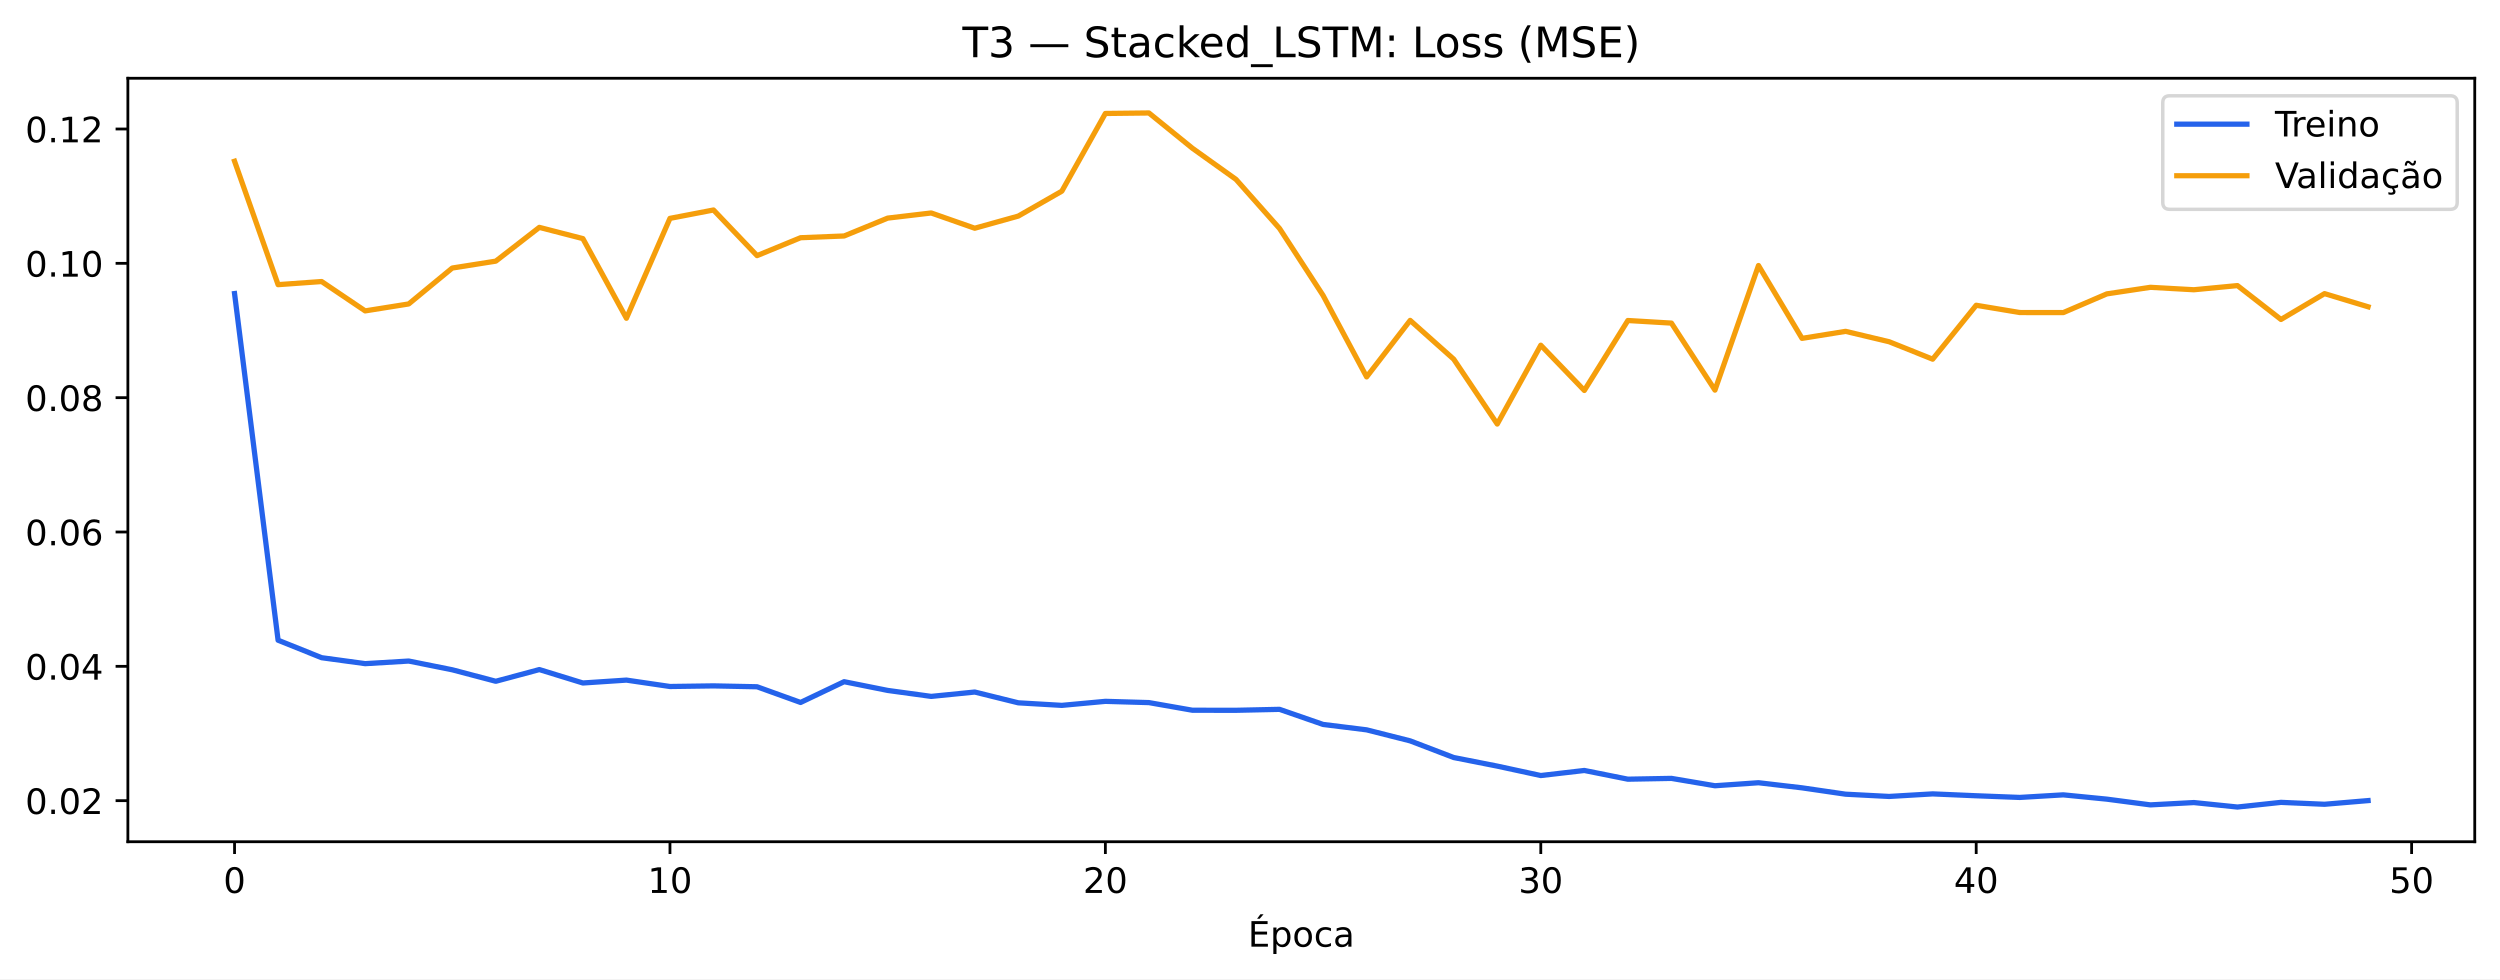
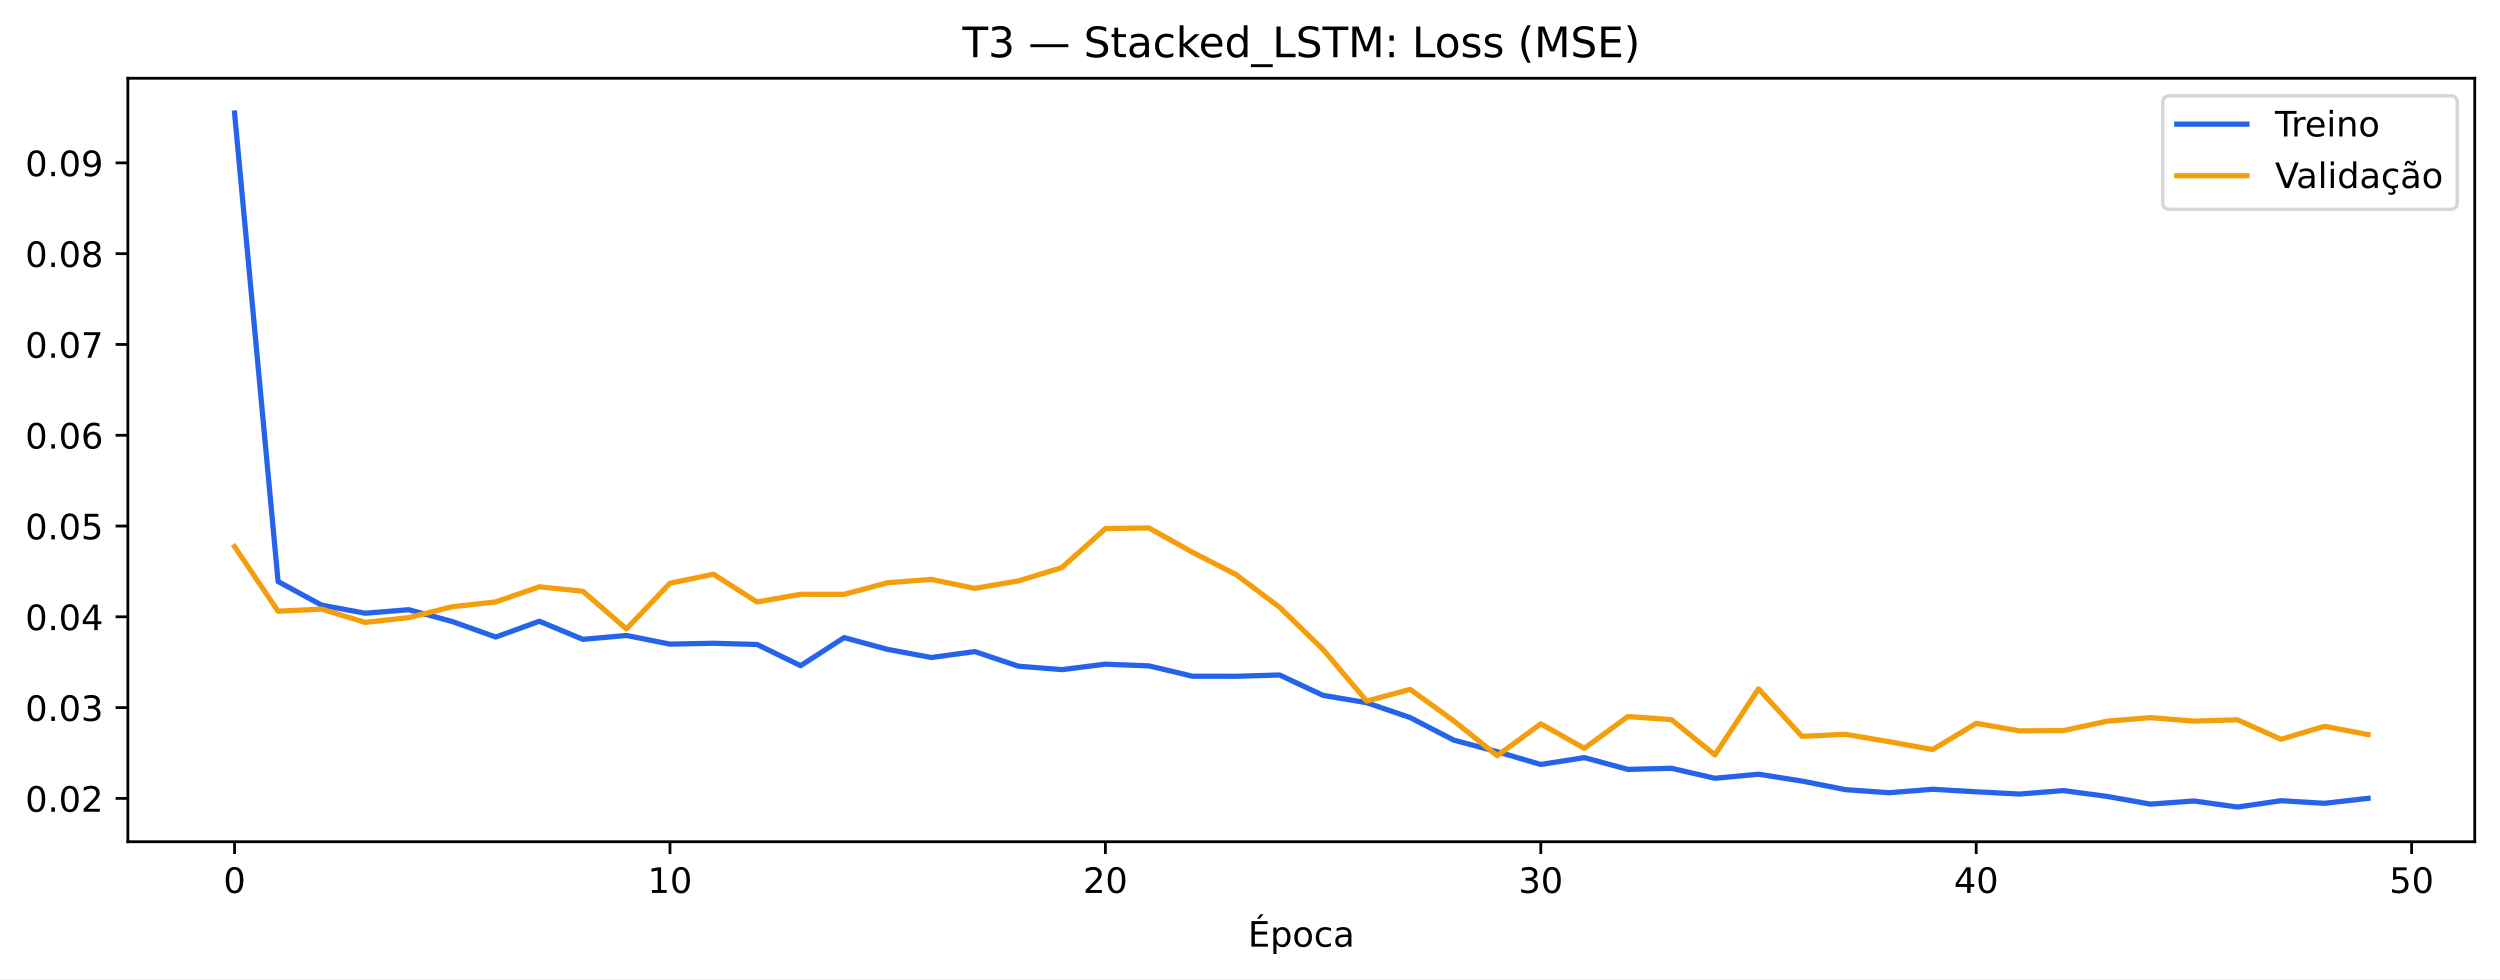
<svg xmlns="http://www.w3.org/2000/svg" xmlns:xlink="http://www.w3.org/1999/xlink" width="712.926pt" height="279.248pt" viewBox="0 0 712.926 279.248" version="1.1">
  <defs>
    <style type="text/css">*{stroke-linejoin: round; stroke-linecap: butt}</style>
  </defs>
  <g id="figure_1">
    <g id="patch_1">
      <path d="M 0 279.248  L 712.926 279.248  L 712.926 0  L 0 0  z " style="fill: #ffffff" />
    </g>
    <g id="axes_1">
      <g id="patch_2">
        <path d="M 36.466 240.038  L 705.726 240.038  L 705.726 22.318  L 36.466 22.318  z " style="fill: #ffffff" />
      </g>
      <g id="matplotlib.axis_1">
        <g id="xtick_1">
          <g id="line2d_1">
            <defs>
-               <path id="m95cf6e86fd" d="M 0 0  L 0 3.5  " style="stroke: #000000; stroke-width: 0.8" />
-             </defs>
-             <g>
-               <use xlink:href="#m95cf6e86fd" x="66.887" y="240.038" style="stroke: #000000; stroke-width: 0.8" />
+               <path id="mee6f573940" d="M 0 0  L 0 3.5  " style="stroke: #000000; stroke-width: 0.8" />
+             </defs>
+             <g>
+               <use xlink:href="#mee6f573940" x="66.887" y="240.038" style="stroke: #000000; stroke-width: 0.8" />
            </g>
          </g>
          <g id="text_1">
            <g transform="translate(63.70528 254.6366) scale(0.1 -0.1)">
              <defs>
                <path id="DejaVuSans-30" d="M 2034 4250  Q 1547 4250 1301 3770  Q 1056 3291 1056 2328  Q 1056 1369 1301 889  Q 1547 409 2034 409  Q 2525 409 2770 889  Q 3016 1369 3016 2328  Q 3016 3291 2770 3770  Q 2525 4250 2034 4250  z M 2034 4750  Q 2819 4750 3233 4129  Q 3647 3509 3647 2328  Q 3647 1150 3233 529  Q 2819 -91 2034 -91  Q 1250 -91 836 529  Q 422 1150 422 2328  Q 422 3509 836 4129  Q 1250 4750 2034 4750  z " transform="scale(0.015625)" />
              </defs>
              <use xlink:href="#DejaVuSans-30" />
            </g>
          </g>
        </g>
        <g id="xtick_2">
          <g id="line2d_2">
            <g>
-               <use xlink:href="#m95cf6e86fd" x="191.054" y="240.038" style="stroke: #000000; stroke-width: 0.8" />
+               <use xlink:href="#mee6f573940" x="191.054" y="240.038" style="stroke: #000000; stroke-width: 0.8" />
            </g>
          </g>
          <g id="text_2">
            <g transform="translate(184.691 254.6366) scale(0.1 -0.1)">
              <defs>
                <path id="DejaVuSans-31" d="M 794 531  L 1825 531  L 1825 4091  L 703 3866  L 703 4441  L 1819 4666  L 2450 4666  L 2450 531  L 3481 531  L 3481 0  L 794 0  L 794 531  z " transform="scale(0.015625)" />
              </defs>
              <use xlink:href="#DejaVuSans-31" />
              <use xlink:href="#DejaVuSans-30" transform="translate(63.62305 0)" />
            </g>
          </g>
        </g>
        <g id="xtick_3">
          <g id="line2d_3">
            <g>
-               <use xlink:href="#m95cf6e86fd" x="315.22" y="240.038" style="stroke: #000000; stroke-width: 0.8" />
+               <use xlink:href="#mee6f573940" x="315.22" y="240.038" style="stroke: #000000; stroke-width: 0.8" />
            </g>
          </g>
          <g id="text_3">
            <g transform="translate(308.858 254.6366) scale(0.1 -0.1)">
              <defs>
                <path id="DejaVuSans-32" d="M 1228 531  L 3431 531  L 3431 0  L 469 0  L 469 531  Q 828 903 1448 1529  Q 2069 2156 2228 2338  Q 2531 2678 2651 2914  Q 2772 3150 2772 3378  Q 2772 3750 2511 3984  Q 2250 4219 1831 4219  Q 1534 4219 1204 4116  Q 875 4013 500 3803  L 500 4441  Q 881 4594 1212 4672  Q 1544 4750 1819 4750  Q 2544 4750 2975 4387  Q 3406 4025 3406 3419  Q 3406 3131 3298 2873  Q 3191 2616 2906 2266  Q 2828 2175 2409 1742  Q 1991 1309 1228 531  z " transform="scale(0.015625)" />
              </defs>
              <use xlink:href="#DejaVuSans-32" />
              <use xlink:href="#DejaVuSans-30" transform="translate(63.62305 0)" />
            </g>
          </g>
        </g>
        <g id="xtick_4">
          <g id="line2d_4">
            <g>
-               <use xlink:href="#m95cf6e86fd" x="439.387" y="240.038" style="stroke: #000000; stroke-width: 0.8" />
+               <use xlink:href="#mee6f573940" x="439.387" y="240.038" style="stroke: #000000; stroke-width: 0.8" />
            </g>
          </g>
          <g id="text_4">
            <g transform="translate(433.025 254.6366) scale(0.1 -0.1)">
              <defs>
                <path id="DejaVuSans-33" d="M 2597 2516  Q 3050 2419 3304 2112  Q 3559 1806 3559 1356  Q 3559 666 3084 287  Q 2609 -91 1734 -91  Q 1441 -91 1130 -33  Q 819 25 488 141  L 488 750  Q 750 597 1062 519  Q 1375 441 1716 441  Q 2309 441 2620 675  Q 2931 909 2931 1356  Q 2931 1769 2642 2001  Q 2353 2234 1838 2234  L 1294 2234  L 1294 2753  L 1863 2753  Q 2328 2753 2575 2939  Q 2822 3125 2822 3475  Q 2822 3834 2567 4026  Q 2313 4219 1838 4219  Q 1578 4219 1281 4162  Q 984 4106 628 3988  L 628 4550  Q 988 4650 1302 4700  Q 1616 4750 1894 4750  Q 2613 4750 3031 4423  Q 3450 4097 3450 3541  Q 3450 3153 3228 2886  Q 3006 2619 2597 2516  z " transform="scale(0.015625)" />
              </defs>
              <use xlink:href="#DejaVuSans-33" />
              <use xlink:href="#DejaVuSans-30" transform="translate(63.62305 0)" />
            </g>
          </g>
        </g>
        <g id="xtick_5">
          <g id="line2d_5">
            <g>
-               <use xlink:href="#m95cf6e86fd" x="563.554" y="240.038" style="stroke: #000000; stroke-width: 0.8" />
+               <use xlink:href="#mee6f573940" x="563.554" y="240.038" style="stroke: #000000; stroke-width: 0.8" />
            </g>
          </g>
          <g id="text_5">
            <g transform="translate(557.1919 254.6366) scale(0.1 -0.1)">
              <defs>
                <path id="DejaVuSans-34" d="M 2419 4116  L 825 1625  L 2419 1625  L 2419 4116  z M 2253 4666  L 3047 4666  L 3047 1625  L 3713 1625  L 3713 1100  L 3047 1100  L 3047 0  L 2419 0  L 2419 1100  L 313 1100  L 313 1709  L 2253 4666  z " transform="scale(0.015625)" />
              </defs>
              <use xlink:href="#DejaVuSans-34" />
              <use xlink:href="#DejaVuSans-30" transform="translate(63.62305 0)" />
            </g>
          </g>
        </g>
        <g id="xtick_6">
          <g id="line2d_6">
            <g>
-               <use xlink:href="#m95cf6e86fd" x="687.721" y="240.038" style="stroke: #000000; stroke-width: 0.8" />
+               <use xlink:href="#mee6f573940" x="687.721" y="240.038" style="stroke: #000000; stroke-width: 0.8" />
            </g>
          </g>
          <g id="text_6">
            <g transform="translate(681.3589 254.6366) scale(0.1 -0.1)">
              <defs>
                <path id="DejaVuSans-35" d="M 691 4666  L 3169 4666  L 3169 4134  L 1269 4134  L 1269 2991  Q 1406 3038 1543 3061  Q 1681 3084 1819 3084  Q 2600 3084 3056 2656  Q 3513 2228 3513 1497  Q 3513 744 3044 326  Q 2575 -91 1722 -91  Q 1428 -91 1123 -41  Q 819 9 494 109  L 494 744  Q 775 591 1075 516  Q 1375 441 1709 441  Q 2250 441 2565 725  Q 2881 1009 2881 1497  Q 2881 1984 2565 2268  Q 2250 2553 1709 2553  Q 1456 2553 1204 2497  Q 953 2441 691 2322  L 691 4666  z " transform="scale(0.015625)" />
              </defs>
              <use xlink:href="#DejaVuSans-35" />
              <use xlink:href="#DejaVuSans-30" transform="translate(63.62305 0)" />
            </g>
          </g>
        </g>
        <g id="text_7">
          <g transform="translate(355.8894 269.9678) scale(0.1 -0.1)">
            <defs>
              <path id="DejaVuSans-c9" d="M 628 4666  L 3578 4666  L 3578 4134  L 1259 4134  L 1259 2753  L 3481 2753  L 3481 2222  L 1259 2222  L 1259 531  L 3634 531  L 3634 0  L 628 0  L 628 4666  z M 2268 5921  L 2846 5921  L 2134 5096  L 1655 5096  L 2268 5921  z " transform="scale(0.015625)" />
              <path id="DejaVuSans-70" d="M 1159 525  L 1159 -1331  L 581 -1331  L 581 3500  L 1159 3500  L 1159 2969  Q 1341 3281 1617 3432  Q 1894 3584 2278 3584  Q 2916 3584 3314 3078  Q 3713 2572 3713 1747  Q 3713 922 3314 415  Q 2916 -91 2278 -91  Q 1894 -91 1617 61  Q 1341 213 1159 525  z M 3116 1747  Q 3116 2381 2855 2742  Q 2594 3103 2138 3103  Q 1681 3103 1420 2742  Q 1159 2381 1159 1747  Q 1159 1113 1420 752  Q 1681 391 2138 391  Q 2594 391 2855 752  Q 3116 1113 3116 1747  z " transform="scale(0.015625)" />
              <path id="DejaVuSans-6f" d="M 1959 3097  Q 1497 3097 1228 2736  Q 959 2375 959 1747  Q 959 1119 1226 758  Q 1494 397 1959 397  Q 2419 397 2687 759  Q 2956 1122 2956 1747  Q 2956 2369 2687 2733  Q 2419 3097 1959 3097  z M 1959 3584  Q 2709 3584 3137 3096  Q 3566 2609 3566 1747  Q 3566 888 3137 398  Q 2709 -91 1959 -91  Q 1206 -91 779 398  Q 353 888 353 1747  Q 353 2609 779 3096  Q 1206 3584 1959 3584  z " transform="scale(0.015625)" />
              <path id="DejaVuSans-63" d="M 3122 3366  L 3122 2828  Q 2878 2963 2633 3030  Q 2388 3097 2138 3097  Q 1578 3097 1268 2742  Q 959 2388 959 1747  Q 959 1106 1268 751  Q 1578 397 2138 397  Q 2388 397 2633 464  Q 2878 531 3122 666  L 3122 134  Q 2881 22 2623 -34  Q 2366 -91 2075 -91  Q 1284 -91 818 406  Q 353 903 353 1747  Q 353 2603 823 3093  Q 1294 3584 2113 3584  Q 2378 3584 2631 3529  Q 2884 3475 3122 3366  z " transform="scale(0.015625)" />
              <path id="DejaVuSans-61" d="M 2194 1759  Q 1497 1759 1228 1600  Q 959 1441 959 1056  Q 959 750 1161 570  Q 1363 391 1709 391  Q 2188 391 2477 730  Q 2766 1069 2766 1631  L 2766 1759  L 2194 1759  z M 3341 1997  L 3341 0  L 2766 0  L 2766 531  Q 2569 213 2275 61  Q 1981 -91 1556 -91  Q 1019 -91 701 211  Q 384 513 384 1019  Q 384 1609 779 1909  Q 1175 2209 1959 2209  L 2766 2209  L 2766 2266  Q 2766 2663 2505 2880  Q 2244 3097 1772 3097  Q 1472 3097 1187 3025  Q 903 2953 641 2809  L 641 3341  Q 956 3463 1253 3523  Q 1550 3584 1831 3584  Q 2591 3584 2966 3190  Q 3341 2797 3341 1997  z " transform="scale(0.015625)" />
            </defs>
            <use xlink:href="#DejaVuSans-c9" />
            <use xlink:href="#DejaVuSans-70" transform="translate(63.18359 0)" />
            <use xlink:href="#DejaVuSans-6f" transform="translate(126.6602 0)" />
            <use xlink:href="#DejaVuSans-63" transform="translate(187.8418 0)" />
            <use xlink:href="#DejaVuSans-61" transform="translate(242.8223 0)" />
          </g>
        </g>
      </g>
      <g id="matplotlib.axis_2">
        <g id="ytick_1">
          <g id="line2d_7">
            <defs>
-               <path id="mc46f5d2361" d="M 0 0  L -3.5 0  " style="stroke: #000000; stroke-width: 0.8" />
-             </defs>
-             <g>
-               <use xlink:href="#mc46f5d2361" x="36.466" y="228.324" style="stroke: #000000; stroke-width: 0.8" />
+               <path id="m4eec531bca" d="M 0 0  L -3.5 0  " style="stroke: #000000; stroke-width: 0.8" />
+             </defs>
+             <g>
+               <use xlink:href="#m4eec531bca" x="36.466" y="227.684" style="stroke: #000000; stroke-width: 0.8" />
            </g>
          </g>
          <g id="text_8">
-             <g transform="translate(7.2 232.1228) scale(0.1 -0.1)">
+             <g transform="translate(7.2 231.4833) scale(0.1 -0.1)">
              <defs>
                <path id="DejaVuSans-2e" d="M 684 794  L 1344 794  L 1344 0  L 684 0  L 684 794  z " transform="scale(0.015625)" />
              </defs>
              <use xlink:href="#DejaVuSans-30" />
              <use xlink:href="#DejaVuSans-2e" transform="translate(63.62305 0)" />
              <use xlink:href="#DejaVuSans-30" transform="translate(95.41016 0)" />
              <use xlink:href="#DejaVuSans-32" transform="translate(159.0332 0)" />
            </g>
          </g>
        </g>
        <g id="ytick_2">
          <g id="line2d_8">
            <g>
-               <use xlink:href="#mc46f5d2361" x="36.466" y="190.015" style="stroke: #000000; stroke-width: 0.8" />
+               <use xlink:href="#m4eec531bca" x="36.466" y="201.793" style="stroke: #000000; stroke-width: 0.8" />
            </g>
          </g>
          <g id="text_9">
-             <g transform="translate(7.2 193.8144) scale(0.1 -0.1)">
-               <use xlink:href="#DejaVuSans-30" />
-               <use xlink:href="#DejaVuSans-2e" transform="translate(63.62305 0)" />
-               <use xlink:href="#DejaVuSans-30" transform="translate(95.41016 0)" />
-               <use xlink:href="#DejaVuSans-34" transform="translate(159.0332 0)" />
+             <g transform="translate(7.2 205.5919) scale(0.1 -0.1)">
+               <use xlink:href="#DejaVuSans-30" />
+               <use xlink:href="#DejaVuSans-2e" transform="translate(63.62305 0)" />
+               <use xlink:href="#DejaVuSans-30" transform="translate(95.41016 0)" />
+               <use xlink:href="#DejaVuSans-33" transform="translate(159.0332 0)" />
            </g>
          </g>
        </g>
        <g id="ytick_3">
          <g id="line2d_9">
            <g>
-               <use xlink:href="#mc46f5d2361" x="36.466" y="151.707" style="stroke: #000000; stroke-width: 0.8" />
+               <use xlink:href="#m4eec531bca" x="36.466" y="175.901" style="stroke: #000000; stroke-width: 0.8" />
            </g>
          </g>
          <g id="text_10">
-             <g transform="translate(7.2 155.5059) scale(0.1 -0.1)">
-               <defs>
-                 <path id="DejaVuSans-36" d="M 2113 2584  Q 1688 2584 1439 2293  Q 1191 2003 1191 1497  Q 1191 994 1439 701  Q 1688 409 2113 409  Q 2538 409 2786 701  Q 3034 994 3034 1497  Q 3034 2003 2786 2293  Q 2538 2584 2113 2584  z M 3366 4563  L 3366 3988  Q 3128 4100 2886 4159  Q 2644 4219 2406 4219  Q 1781 4219 1451 3797  Q 1122 3375 1075 2522  Q 1259 2794 1537 2939  Q 1816 3084 2150 3084  Q 2853 3084 3261 2657  Q 3669 2231 3669 1497  Q 3669 778 3244 343  Q 2819 -91 2113 -91  Q 1303 -91 875 529  Q 447 1150 447 2328  Q 447 3434 972 4092  Q 1497 4750 2381 4750  Q 2619 4750 2861 4703  Q 3103 4656 3366 4563  z " transform="scale(0.015625)" />
-               </defs>
-               <use xlink:href="#DejaVuSans-30" />
-               <use xlink:href="#DejaVuSans-2e" transform="translate(63.62305 0)" />
-               <use xlink:href="#DejaVuSans-30" transform="translate(95.41016 0)" />
-               <use xlink:href="#DejaVuSans-36" transform="translate(159.0332 0)" />
+             <g transform="translate(7.2 179.7005) scale(0.1 -0.1)">
+               <use xlink:href="#DejaVuSans-30" />
+               <use xlink:href="#DejaVuSans-2e" transform="translate(63.62305 0)" />
+               <use xlink:href="#DejaVuSans-30" transform="translate(95.41016 0)" />
+               <use xlink:href="#DejaVuSans-34" transform="translate(159.0332 0)" />
            </g>
          </g>
        </g>
        <g id="ytick_4">
          <g id="line2d_10">
            <g>
-               <use xlink:href="#mc46f5d2361" x="36.466" y="113.398" style="stroke: #000000; stroke-width: 0.8" />
+               <use xlink:href="#m4eec531bca" x="36.466" y="150.01" style="stroke: #000000; stroke-width: 0.8" />
            </g>
          </g>
          <g id="text_11">
-             <g transform="translate(7.2 117.1975) scale(0.1 -0.1)">
-               <defs>
-                 <path id="DejaVuSans-38" d="M 2034 2216  Q 1584 2216 1326 1975  Q 1069 1734 1069 1313  Q 1069 891 1326 650  Q 1584 409 2034 409  Q 2484 409 2743 651  Q 3003 894 3003 1313  Q 3003 1734 2745 1975  Q 2488 2216 2034 2216  z M 1403 2484  Q 997 2584 770 2862  Q 544 3141 544 3541  Q 544 4100 942 4425  Q 1341 4750 2034 4750  Q 2731 4750 3128 4425  Q 3525 4100 3525 3541  Q 3525 3141 3298 2862  Q 3072 2584 2669 2484  Q 3125 2378 3379 2068  Q 3634 1759 3634 1313  Q 3634 634 3220 271  Q 2806 -91 2034 -91  Q 1263 -91 848 271  Q 434 634 434 1313  Q 434 1759 690 2068  Q 947 2378 1403 2484  z M 1172 3481  Q 1172 3119 1398 2916  Q 1625 2713 2034 2713  Q 2441 2713 2670 2916  Q 2900 3119 2900 3481  Q 2900 3844 2670 4047  Q 2441 4250 2034 4250  Q 1625 4250 1398 4047  Q 1172 3844 1172 3481  z " transform="scale(0.015625)" />
-               </defs>
-               <use xlink:href="#DejaVuSans-30" />
-               <use xlink:href="#DejaVuSans-2e" transform="translate(63.62305 0)" />
-               <use xlink:href="#DejaVuSans-30" transform="translate(95.41016 0)" />
-               <use xlink:href="#DejaVuSans-38" transform="translate(159.0332 0)" />
+             <g transform="translate(7.2 153.809) scale(0.1 -0.1)">
+               <use xlink:href="#DejaVuSans-30" />
+               <use xlink:href="#DejaVuSans-2e" transform="translate(63.62305 0)" />
+               <use xlink:href="#DejaVuSans-30" transform="translate(95.41016 0)" />
+               <use xlink:href="#DejaVuSans-35" transform="translate(159.0332 0)" />
            </g>
          </g>
        </g>
        <g id="ytick_5">
          <g id="line2d_11">
            <g>
-               <use xlink:href="#mc46f5d2361" x="36.466" y="75.09" style="stroke: #000000; stroke-width: 0.8" />
+               <use xlink:href="#m4eec531bca" x="36.466" y="124.118" style="stroke: #000000; stroke-width: 0.8" />
            </g>
          </g>
          <g id="text_12">
-             <g transform="translate(7.2 78.88903) scale(0.1 -0.1)">
-               <use xlink:href="#DejaVuSans-30" />
-               <use xlink:href="#DejaVuSans-2e" transform="translate(63.62305 0)" />
-               <use xlink:href="#DejaVuSans-31" transform="translate(95.41016 0)" />
-               <use xlink:href="#DejaVuSans-30" transform="translate(159.0332 0)" />
+             <g transform="translate(7.2 127.9176) scale(0.1 -0.1)">
+               <defs>
+                 <path id="DejaVuSans-36" d="M 2113 2584  Q 1688 2584 1439 2293  Q 1191 2003 1191 1497  Q 1191 994 1439 701  Q 1688 409 2113 409  Q 2538 409 2786 701  Q 3034 994 3034 1497  Q 3034 2003 2786 2293  Q 2538 2584 2113 2584  z M 3366 4563  L 3366 3988  Q 3128 4100 2886 4159  Q 2644 4219 2406 4219  Q 1781 4219 1451 3797  Q 1122 3375 1075 2522  Q 1259 2794 1537 2939  Q 1816 3084 2150 3084  Q 2853 3084 3261 2657  Q 3669 2231 3669 1497  Q 3669 778 3244 343  Q 2819 -91 2113 -91  Q 1303 -91 875 529  Q 447 1150 447 2328  Q 447 3434 972 4092  Q 1497 4750 2381 4750  Q 2619 4750 2861 4703  Q 3103 4656 3366 4563  z " transform="scale(0.015625)" />
+               </defs>
+               <use xlink:href="#DejaVuSans-30" />
+               <use xlink:href="#DejaVuSans-2e" transform="translate(63.62305 0)" />
+               <use xlink:href="#DejaVuSans-30" transform="translate(95.41016 0)" />
+               <use xlink:href="#DejaVuSans-36" transform="translate(159.0332 0)" />
            </g>
          </g>
        </g>
        <g id="ytick_6">
          <g id="line2d_12">
            <g>
-               <use xlink:href="#mc46f5d2361" x="36.466" y="36.781" style="stroke: #000000; stroke-width: 0.8" />
+               <use xlink:href="#m4eec531bca" x="36.466" y="98.227" style="stroke: #000000; stroke-width: 0.8" />
            </g>
          </g>
          <g id="text_13">
-             <g transform="translate(7.2 40.58058) scale(0.1 -0.1)">
-               <use xlink:href="#DejaVuSans-30" />
-               <use xlink:href="#DejaVuSans-2e" transform="translate(63.62305 0)" />
-               <use xlink:href="#DejaVuSans-31" transform="translate(95.41016 0)" />
-               <use xlink:href="#DejaVuSans-32" transform="translate(159.0332 0)" />
-             </g>
-           </g>
-         </g>
-       </g>
-       <g id="line2d_13">
-         <path d="M 66.887 83.717  L 79.303 182.572  L 91.72 187.558  L 104.137 189.253  L 116.553 188.511  L 128.97 191.005  L 141.387 194.28  L 153.803 190.943  L 166.22 194.768  L 178.637 193.946  L 191.054 195.77  L 203.47 195.593  L 215.887 195.845  L 228.304 200.32  L 240.72 194.4  L 253.137 196.888  L 265.554 198.593  L 277.97 197.348  L 290.387 200.424  L 302.804 201.152  L 315.22 200.003  L 327.637 200.361  L 340.054 202.541  L 352.471 202.556  L 364.887 202.284  L 377.304 206.59  L 389.721 208.131  L 402.137 211.274  L 414.554 216.025  L 426.971 218.474  L 439.387 221.161  L 451.804 219.716  L 464.221 222.202  L 476.638 221.973  L 489.054 224.073  L 501.471 223.213  L 513.888 224.668  L 526.304 226.479  L 538.721 227.125  L 551.138 226.393  L 563.554 226.928  L 575.971 227.405  L 588.388 226.669  L 600.805 227.893  L 613.221 229.528  L 625.638 228.866  L 638.055 230.142  L 650.471 228.81  L 662.888 229.356  L 675.305 228.306  " clip-path="url(#p8a1efe865e)" style="fill: none; stroke: #2563eb; stroke-width: 1.5; stroke-linecap: square" />
-       </g>
-       <g id="line2d_14">
-         <path d="M 66.887 45.974  L 79.303 81.177  L 91.72 80.284  L 104.137 88.657  L 116.553 86.674  L 128.97 76.434  L 141.387 74.47  L 153.803 64.841  L 166.22 68.044  L 178.637 90.756  L 191.054 62.273  L 203.47 59.884  L 215.887 72.896  L 228.304 67.792  L 240.72 67.293  L 253.137 62.199  L 265.554 60.733  L 277.97 65.085  L 290.387 61.619  L 302.804 54.514  L 315.22 32.359  L 327.637 32.214  L 340.054 42.286  L 352.471 51.159  L 364.887 65.154  L 377.304 84.254  L 389.721 107.478  L 402.137 91.366  L 414.554 102.424  L 426.971 120.921  L 439.387 98.448  L 451.804 111.343  L 464.221 91.399  L 476.638 92.139  L 489.054 111.247  L 501.471 75.724  L 513.888 96.492  L 526.304 94.491  L 538.721 97.45  L 551.138 102.426  L 563.554 87.054  L 575.971 89.123  L 588.388 89.144  L 600.805 83.807  L 613.221 81.934  L 625.638 82.628  L 638.055 81.442  L 650.471 91.1  L 662.888 83.734  L 675.305 87.483  " clip-path="url(#p8a1efe865e)" style="fill: none; stroke: #f59e0b; stroke-width: 1.5; stroke-linecap: square" />
+             <g transform="translate(7.2 102.0262) scale(0.1 -0.1)">
+               <defs>
+                 <path id="DejaVuSans-37" d="M 525 4666  L 3525 4666  L 3525 4397  L 1831 0  L 1172 0  L 2766 4134  L 525 4134  L 525 4666  z " transform="scale(0.015625)" />
+               </defs>
+               <use xlink:href="#DejaVuSans-30" />
+               <use xlink:href="#DejaVuSans-2e" transform="translate(63.62305 0)" />
+               <use xlink:href="#DejaVuSans-30" transform="translate(95.41016 0)" />
+               <use xlink:href="#DejaVuSans-37" transform="translate(159.0332 0)" />
+             </g>
+           </g>
+         </g>
+         <g id="ytick_7">
+           <g id="line2d_13">
+             <g>
+               <use xlink:href="#m4eec531bca" x="36.466" y="72.336" style="stroke: #000000; stroke-width: 0.8" />
+             </g>
+           </g>
+           <g id="text_14">
+             <g transform="translate(7.2 76.13475) scale(0.1 -0.1)">
+               <defs>
+                 <path id="DejaVuSans-38" d="M 2034 2216  Q 1584 2216 1326 1975  Q 1069 1734 1069 1313  Q 1069 891 1326 650  Q 1584 409 2034 409  Q 2484 409 2743 651  Q 3003 894 3003 1313  Q 3003 1734 2745 1975  Q 2488 2216 2034 2216  z M 1403 2484  Q 997 2584 770 2862  Q 544 3141 544 3541  Q 544 4100 942 4425  Q 1341 4750 2034 4750  Q 2731 4750 3128 4425  Q 3525 4100 3525 3541  Q 3525 3141 3298 2862  Q 3072 2584 2669 2484  Q 3125 2378 3379 2068  Q 3634 1759 3634 1313  Q 3634 634 3220 271  Q 2806 -91 2034 -91  Q 1263 -91 848 271  Q 434 634 434 1313  Q 434 1759 690 2068  Q 947 2378 1403 2484  z M 1172 3481  Q 1172 3119 1398 2916  Q 1625 2713 2034 2713  Q 2441 2713 2670 2916  Q 2900 3119 2900 3481  Q 2900 3844 2670 4047  Q 2441 4250 2034 4250  Q 1625 4250 1398 4047  Q 1172 3844 1172 3481  z " transform="scale(0.015625)" />
+               </defs>
+               <use xlink:href="#DejaVuSans-30" />
+               <use xlink:href="#DejaVuSans-2e" transform="translate(63.62305 0)" />
+               <use xlink:href="#DejaVuSans-30" transform="translate(95.41016 0)" />
+               <use xlink:href="#DejaVuSans-38" transform="translate(159.0332 0)" />
+             </g>
+           </g>
+         </g>
+         <g id="ytick_8">
+           <g id="line2d_14">
+             <g>
+               <use xlink:href="#m4eec531bca" x="36.466" y="46.444" style="stroke: #000000; stroke-width: 0.8" />
+             </g>
+           </g>
+           <g id="text_15">
+             <g transform="translate(7.2 50.24332) scale(0.1 -0.1)">
+               <defs>
+                 <path id="DejaVuSans-39" d="M 703 97  L 703 672  Q 941 559 1184 500  Q 1428 441 1663 441  Q 2288 441 2617 861  Q 2947 1281 2994 2138  Q 2813 1869 2534 1725  Q 2256 1581 1919 1581  Q 1219 1581 811 2004  Q 403 2428 403 3163  Q 403 3881 828 4315  Q 1253 4750 1959 4750  Q 2769 4750 3195 4129  Q 3622 3509 3622 2328  Q 3622 1225 3098 567  Q 2575 -91 1691 -91  Q 1453 -91 1209 -44  Q 966 3 703 97  z M 1959 2075  Q 2384 2075 2632 2365  Q 2881 2656 2881 3163  Q 2881 3666 2632 3958  Q 2384 4250 1959 4250  Q 1534 4250 1286 3958  Q 1038 3666 1038 3163  Q 1038 2656 1286 2365  Q 1534 2075 1959 2075  z " transform="scale(0.015625)" />
+               </defs>
+               <use xlink:href="#DejaVuSans-30" />
+               <use xlink:href="#DejaVuSans-2e" transform="translate(63.62305 0)" />
+               <use xlink:href="#DejaVuSans-30" transform="translate(95.41016 0)" />
+               <use xlink:href="#DejaVuSans-39" transform="translate(159.0332 0)" />
+             </g>
+           </g>
+         </g>
+       </g>
+       <g id="line2d_15">
+         <path d="M 66.887 32.214  L 79.303 165.841  L 91.72 172.58  L 104.137 174.87  L 116.553 173.868  L 128.97 177.239  L 141.387 181.666  L 153.803 177.156  L 166.22 182.326  L 178.637 181.215  L 191.054 183.68  L 203.47 183.44  L 215.887 183.782  L 228.304 189.831  L 240.72 181.829  L 253.137 185.192  L 265.554 187.496  L 277.97 185.814  L 290.387 189.972  L 302.804 190.956  L 315.22 189.402  L 327.637 189.886  L 340.054 192.833  L 352.471 192.853  L 364.887 192.486  L 377.304 198.306  L 389.721 200.389  L 402.137 204.638  L 414.554 211.06  L 426.971 214.37  L 439.387 218.003  L 451.804 216.049  L 464.221 219.409  L 476.638 219.1  L 489.054 221.938  L 501.471 220.776  L 513.888 222.742  L 526.304 225.191  L 538.721 226.064  L 551.138 225.075  L 563.554 225.798  L 575.971 226.442  L 588.388 225.448  L 600.805 227.102  L 613.221 229.312  L 625.638 228.417  L 638.055 230.142  L 650.471 228.342  L 662.888 229.079  L 675.305 227.661  " clip-path="url(#pf56de540b1)" style="fill: none; stroke: #2563eb; stroke-width: 1.5; stroke-linecap: square" />
+       </g>
+       <g id="line2d_16">
+         <path d="M 66.887 155.875  L 79.303 174.304  L 91.72 173.706  L 104.137 177.49  L 116.553 176.116  L 128.97 173.029  L 141.387 171.63  L 153.803 167.342  L 166.22 168.603  L 178.637 179.335  L 191.054 166.316  L 203.47 163.759  L 215.887 171.667  L 228.304 169.465  L 240.72 169.482  L 253.137 166.181  L 265.554 165.227  L 277.97 167.786  L 290.387 165.661  L 302.804 161.866  L 315.22 150.758  L 327.637 150.542  L 340.054 157.498  L 352.471 163.843  L 364.887 173.163  L 377.304 185.229  L 389.721 199.913  L 402.137 196.592  L 414.554 205.546  L 426.971 215.496  L 439.387 206.413  L 451.804 213.398  L 464.221 204.336  L 476.638 205.217  L 489.054 215.273  L 501.471 196.441  L 513.888 209.981  L 526.304 209.41  L 538.721 211.517  L 551.138 213.75  L 563.554 206.283  L 575.971 208.425  L 588.388 208.345  L 600.805 205.673  L 613.221 204.647  L 625.638 205.643  L 638.055 205.268  L 650.471 210.814  L 662.888 207.118  L 675.305 209.482  " clip-path="url(#pf56de540b1)" style="fill: none; stroke: #f59e0b; stroke-width: 1.5; stroke-linecap: square" />
      </g>
      <g id="patch_3">
        <path d="M 36.466 240.038  L 36.466 22.318  " style="fill: none; stroke: #000000; stroke-width: 0.8; stroke-linejoin: miter; stroke-linecap: square" />
      </g>
      <g id="patch_4">
        <path d="M 705.726 240.038  L 705.726 22.318  " style="fill: none; stroke: #000000; stroke-width: 0.8; stroke-linejoin: miter; stroke-linecap: square" />
      </g>
      <g id="patch_5">
        <path d="M 36.466 240.038  L 705.726 240.038  " style="fill: none; stroke: #000000; stroke-width: 0.8; stroke-linejoin: miter; stroke-linecap: square" />
      </g>
      <g id="patch_6">
        <path d="M 36.466 22.318  L 705.726 22.318  " style="fill: none; stroke: #000000; stroke-width: 0.8; stroke-linejoin: miter; stroke-linecap: square" />
      </g>
-       <g id="text_14">
+       <g id="text_16">
        <g transform="translate(274.4563 16.31812) scale(0.12 -0.12)">
          <defs>
            <path id="DejaVuSans-54" d="M -19 4666  L 3928 4666  L 3928 4134  L 2272 4134  L 2272 0  L 1638 0  L 1638 4134  L -19 4134  L -19 4666  z " transform="scale(0.015625)" />
            <path id="DejaVuSans-20" transform="scale(0.015625)" />
            <path id="DejaVuSans-2014" d="M 313 1978  L 6088 1978  L 6088 1528  L 313 1528  L 313 1978  z " transform="scale(0.015625)" />
            <path id="DejaVuSans-53" d="M 3425 4513  L 3425 3897  Q 3066 4069 2747 4153  Q 2428 4238 2131 4238  Q 1616 4238 1336 4038  Q 1056 3838 1056 3469  Q 1056 3159 1242 3001  Q 1428 2844 1947 2747  L 2328 2669  Q 3034 2534 3370 2195  Q 3706 1856 3706 1288  Q 3706 609 3251 259  Q 2797 -91 1919 -91  Q 1588 -91 1214 -16  Q 841 59 441 206  L 441 856  Q 825 641 1194 531  Q 1563 422 1919 422  Q 2459 422 2753 634  Q 3047 847 3047 1241  Q 3047 1584 2836 1778  Q 2625 1972 2144 2069  L 1759 2144  Q 1053 2284 737 2584  Q 422 2884 422 3419  Q 422 4038 858 4394  Q 1294 4750 2059 4750  Q 2388 4750 2728 4690  Q 3069 4631 3425 4513  z " transform="scale(0.015625)" />
            <path id="DejaVuSans-74" d="M 1172 4494  L 1172 3500  L 2356 3500  L 2356 3053  L 1172 3053  L 1172 1153  Q 1172 725 1289 603  Q 1406 481 1766 481  L 2356 481  L 2356 0  L 1766 0  Q 1100 0 847 248  Q 594 497 594 1153  L 594 3053  L 172 3053  L 172 3500  L 594 3500  L 594 4494  L 1172 4494  z " transform="scale(0.015625)" />
            <path id="DejaVuSans-6b" d="M 581 4863  L 1159 4863  L 1159 1991  L 2875 3500  L 3609 3500  L 1753 1863  L 3688 0  L 2938 0  L 1159 1709  L 1159 0  L 581 0  L 581 4863  z " transform="scale(0.015625)" />
            <path id="DejaVuSans-65" d="M 3597 1894  L 3597 1613  L 953 1613  Q 991 1019 1311 708  Q 1631 397 2203 397  Q 2534 397 2845 478  Q 3156 559 3463 722  L 3463 178  Q 3153 47 2828 -22  Q 2503 -91 2169 -91  Q 1331 -91 842 396  Q 353 884 353 1716  Q 353 2575 817 3079  Q 1281 3584 2069 3584  Q 2775 3584 3186 3129  Q 3597 2675 3597 1894  z M 3022 2063  Q 3016 2534 2758 2815  Q 2500 3097 2075 3097  Q 1594 3097 1305 2825  Q 1016 2553 972 2059  L 3022 2063  z " transform="scale(0.015625)" />
            <path id="DejaVuSans-64" d="M 2906 2969  L 2906 4863  L 3481 4863  L 3481 0  L 2906 0  L 2906 525  Q 2725 213 2448 61  Q 2172 -91 1784 -91  Q 1150 -91 751 415  Q 353 922 353 1747  Q 353 2572 751 3078  Q 1150 3584 1784 3584  Q 2172 3584 2448 3432  Q 2725 3281 2906 2969  z M 947 1747  Q 947 1113 1208 752  Q 1469 391 1925 391  Q 2381 391 2643 752  Q 2906 1113 2906 1747  Q 2906 2381 2643 2742  Q 2381 3103 1925 3103  Q 1469 3103 1208 2742  Q 947 2381 947 1747  z " transform="scale(0.015625)" />
            <path id="DejaVuSans-5f" d="M 3263 -1063  L 3263 -1509  L -63 -1509  L -63 -1063  L 3263 -1063  z " transform="scale(0.015625)" />
            <path id="DejaVuSans-4c" d="M 628 4666  L 1259 4666  L 1259 531  L 3531 531  L 3531 0  L 628 0  L 628 4666  z " transform="scale(0.015625)" />
            <path id="DejaVuSans-4d" d="M 628 4666  L 1569 4666  L 2759 1491  L 3956 4666  L 4897 4666  L 4897 0  L 4281 0  L 4281 4097  L 3078 897  L 2444 897  L 1241 4097  L 1241 0  L 628 0  L 628 4666  z " transform="scale(0.015625)" />
            <path id="DejaVuSans-3a" d="M 750 794  L 1409 794  L 1409 0  L 750 0  L 750 794  z M 750 3309  L 1409 3309  L 1409 2516  L 750 2516  L 750 3309  z " transform="scale(0.015625)" />
            <path id="DejaVuSans-73" d="M 2834 3397  L 2834 2853  Q 2591 2978 2328 3040  Q 2066 3103 1784 3103  Q 1356 3103 1142 2972  Q 928 2841 928 2578  Q 928 2378 1081 2264  Q 1234 2150 1697 2047  L 1894 2003  Q 2506 1872 2764 1633  Q 3022 1394 3022 966  Q 3022 478 2636 193  Q 2250 -91 1575 -91  Q 1294 -91 989 -36  Q 684 19 347 128  L 347 722  Q 666 556 975 473  Q 1284 391 1588 391  Q 1994 391 2212 530  Q 2431 669 2431 922  Q 2431 1156 2273 1281  Q 2116 1406 1581 1522  L 1381 1569  Q 847 1681 609 1914  Q 372 2147 372 2553  Q 372 3047 722 3315  Q 1072 3584 1716 3584  Q 2034 3584 2315 3537  Q 2597 3491 2834 3397  z " transform="scale(0.015625)" />
            <path id="DejaVuSans-28" d="M 1984 4856  Q 1566 4138 1362 3434  Q 1159 2731 1159 2009  Q 1159 1288 1364 580  Q 1569 -128 1984 -844  L 1484 -844  Q 1016 -109 783 600  Q 550 1309 550 2009  Q 550 2706 781 3412  Q 1013 4119 1484 4856  L 1984 4856  z " transform="scale(0.015625)" />
            <path id="DejaVuSans-45" d="M 628 4666  L 3578 4666  L 3578 4134  L 1259 4134  L 1259 2753  L 3481 2753  L 3481 2222  L 1259 2222  L 1259 531  L 3634 531  L 3634 0  L 628 0  L 628 4666  z " transform="scale(0.015625)" />
            <path id="DejaVuSans-29" d="M 513 4856  L 1013 4856  Q 1481 4119 1714 3412  Q 1947 2706 1947 2009  Q 1947 1309 1714 600  Q 1481 -109 1013 -844  L 513 -844  Q 928 -128 1133 580  Q 1338 1288 1338 2009  Q 1338 2731 1133 3434  Q 928 4138 513 4856  z " transform="scale(0.015625)" />
          </defs>
          <use xlink:href="#DejaVuSans-54" />
          <use xlink:href="#DejaVuSans-33" transform="translate(61.08398 0)" />
          <use xlink:href="#DejaVuSans-20" transform="translate(124.707 0)" />
          <use xlink:href="#DejaVuSans-2014" transform="translate(156.4941 0)" />
          <use xlink:href="#DejaVuSans-20" transform="translate(256.4941 0)" />
          <use xlink:href="#DejaVuSans-53" transform="translate(288.2812 0)" />
          <use xlink:href="#DejaVuSans-74" transform="translate(351.7578 0)" />
          <use xlink:href="#DejaVuSans-61" transform="translate(390.9668 0)" />
          <use xlink:href="#DejaVuSans-63" transform="translate(452.2461 0)" />
          <use xlink:href="#DejaVuSans-6b" transform="translate(507.2266 0)" />
          <use xlink:href="#DejaVuSans-65" transform="translate(561.5117 0)" />
          <use xlink:href="#DejaVuSans-64" transform="translate(623.0352 0)" />
          <use xlink:href="#DejaVuSans-5f" transform="translate(686.5117 0)" />
          <use xlink:href="#DejaVuSans-4c" transform="translate(736.5117 0)" />
          <use xlink:href="#DejaVuSans-53" transform="translate(792.2246 0)" />
          <use xlink:href="#DejaVuSans-54" transform="translate(855.7012 0)" />
          <use xlink:href="#DejaVuSans-4d" transform="translate(916.7852 0)" />
          <use xlink:href="#DejaVuSans-3a" transform="translate(1003.064 0)" />
          <use xlink:href="#DejaVuSans-20" transform="translate(1036.756 0)" />
          <use xlink:href="#DejaVuSans-4c" transform="translate(1068.543 0)" />
          <use xlink:href="#DejaVuSans-6f" transform="translate(1122.506 0)" />
          <use xlink:href="#DejaVuSans-73" transform="translate(1183.688 0)" />
          <use xlink:href="#DejaVuSans-73" transform="translate(1235.787 0)" />
          <use xlink:href="#DejaVuSans-20" transform="translate(1287.887 0)" />
          <use xlink:href="#DejaVuSans-28" transform="translate(1319.674 0)" />
          <use xlink:href="#DejaVuSans-4d" transform="translate(1358.688 0)" />
          <use xlink:href="#DejaVuSans-53" transform="translate(1444.967 0)" />
          <use xlink:href="#DejaVuSans-45" transform="translate(1508.443 0)" />
          <use xlink:href="#DejaVuSans-29" transform="translate(1571.627 0)" />
        </g>
      </g>
      <g id="legend_1">
        <g id="patch_7">
          <path d="M 618.754 59.693  L 698.726 59.693  Q 700.726 59.693 700.726 57.693  L 700.726 29.318  Q 700.726 27.318 698.726 27.318  L 618.754 27.318  Q 616.754 27.318 616.754 29.318  L 616.754 57.693  Q 616.754 59.693 618.754 59.693  z " style="fill: #ffffff; opacity: 0.8; stroke: #cccccc; stroke-linejoin: miter" />
        </g>
-         <g id="line2d_15">
+         <g id="line2d_17">
          <path d="M 620.754 35.417  L 630.754 35.417  L 640.754 35.417  " style="fill: none; stroke: #2563eb; stroke-width: 1.5; stroke-linecap: square" />
        </g>
-         <g id="text_15">
+         <g id="text_17">
          <g transform="translate(648.7537 38.91656) scale(0.1 -0.1)">
            <defs>
              <path id="DejaVuSans-72" d="M 2631 2963  Q 2534 3019 2420 3045  Q 2306 3072 2169 3072  Q 1681 3072 1420 2755  Q 1159 2438 1159 1844  L 1159 0  L 581 0  L 581 3500  L 1159 3500  L 1159 2956  Q 1341 3275 1631 3429  Q 1922 3584 2338 3584  Q 2397 3584 2469 3576  Q 2541 3569 2628 3553  L 2631 2963  z " transform="scale(0.015625)" />
              <path id="DejaVuSans-69" d="M 603 3500  L 1178 3500  L 1178 0  L 603 0  L 603 3500  z M 603 4863  L 1178 4863  L 1178 4134  L 603 4134  L 603 4863  z " transform="scale(0.015625)" />
              <path id="DejaVuSans-6e" d="M 3513 2113  L 3513 0  L 2938 0  L 2938 2094  Q 2938 2591 2744 2837  Q 2550 3084 2163 3084  Q 1697 3084 1428 2787  Q 1159 2491 1159 1978  L 1159 0  L 581 0  L 581 3500  L 1159 3500  L 1159 2956  Q 1366 3272 1645 3428  Q 1925 3584 2291 3584  Q 2894 3584 3203 3211  Q 3513 2838 3513 2113  z " transform="scale(0.015625)" />
            </defs>
            <use xlink:href="#DejaVuSans-54" />
            <use xlink:href="#DejaVuSans-72" transform="translate(46.33398 0)" />
            <use xlink:href="#DejaVuSans-65" transform="translate(85.19727 0)" />
            <use xlink:href="#DejaVuSans-69" transform="translate(146.7207 0)" />
            <use xlink:href="#DejaVuSans-6e" transform="translate(174.5039 0)" />
            <use xlink:href="#DejaVuSans-6f" transform="translate(237.8828 0)" />
          </g>
        </g>
-         <g id="line2d_16">
+         <g id="line2d_18">
          <path d="M 620.754 50.113  L 630.754 50.113  L 640.754 50.113  " style="fill: none; stroke: #f59e0b; stroke-width: 1.5; stroke-linecap: square" />
        </g>
-         <g id="text_16">
+         <g id="text_18">
          <g transform="translate(648.7537 53.61344) scale(0.1 -0.1)">
            <defs>
              <path id="DejaVuSans-56" d="M 1831 0  L 50 4666  L 709 4666  L 2188 738  L 3669 4666  L 4325 4666  L 2547 0  L 1831 0  z " transform="scale(0.015625)" />
              <path id="DejaVuSans-6c" d="M 603 4863  L 1178 4863  L 1178 0  L 603 0  L 603 4863  z " transform="scale(0.015625)" />
              <path id="DejaVuSans-e7" d="M 3122 3366  L 3122 2828  Q 2878 2963 2633 3030  Q 2388 3097 2138 3097  Q 1578 3097 1268 2742  Q 959 2388 959 1747  Q 959 1106 1268 751  Q 1578 397 2138 397  Q 2388 397 2633 464  Q 2878 531 3122 666  L 3122 134  Q 2881 22 2623 -34  Q 2366 -91 2075 -91  Q 1284 -91 818 406  Q 353 903 353 1747  Q 353 2603 823 3093  Q 1294 3584 2113 3584  Q 2378 3584 2631 3529  Q 2884 3475 3122 3366  z M 2311 0  Q 2482 -194 2566 -358  Q 2651 -522 2651 -672  Q 2651 -950 2463 -1092  Q 2276 -1234 1907 -1234  Q 1764 -1234 1628 -1215  Q 1492 -1197 1357 -1159  L 1357 -750  Q 1464 -803 1579 -826  Q 1695 -850 1842 -850  Q 2026 -850 2120 -775  Q 2214 -700 2214 -556  Q 2214 -463 2146 -327  Q 2079 -191 1939 0  L 2311 0  z " transform="scale(0.015625)" />
              <path id="DejaVuSans-e3" d="M 2194 1759  Q 1497 1759 1228 1600  Q 959 1441 959 1056  Q 959 750 1161 570  Q 1363 391 1709 391  Q 2188 391 2477 730  Q 2766 1069 2766 1631  L 2766 1759  L 2194 1759  z M 3341 1997  L 3341 0  L 2766 0  L 2766 531  Q 2569 213 2275 61  Q 1981 -91 1556 -91  Q 1019 -91 701 211  Q 384 513 384 1019  Q 384 1609 779 1909  Q 1175 2209 1959 2209  L 2766 2209  L 2766 2266  Q 2766 2663 2505 2880  Q 2244 3097 1772 3097  Q 1472 3097 1187 3025  Q 903 2953 641 2809  L 641 3341  Q 956 3463 1253 3523  Q 1550 3584 1831 3584  Q 2591 3584 2966 3190  Q 3341 2797 3341 1997  z M 1844 4281  L 1665 4453  Q 1597 4516 1545 4545  Q 1494 4575 1453 4575  Q 1334 4575 1278 4461  Q 1222 4347 1215 4091  L 825 4091  Q 831 4513 990 4742  Q 1150 4972 1434 4972  Q 1553 4972 1653 4928  Q 1753 4884 1869 4781  L 2047 4609  Q 2115 4547 2167 4517  Q 2219 4488 2259 4488  Q 2378 4488 2434 4602  Q 2490 4716 2497 4972  L 2887 4972  Q 2881 4550 2721 4320  Q 2562 4091 2278 4091  Q 2159 4091 2059 4134  Q 1959 4178 1844 4281  z " transform="scale(0.015625)" />
            </defs>
            <use xlink:href="#DejaVuSans-56" />
            <use xlink:href="#DejaVuSans-61" transform="translate(60.6582 0)" />
            <use xlink:href="#DejaVuSans-6c" transform="translate(121.9375 0)" />
            <use xlink:href="#DejaVuSans-69" transform="translate(149.7207 0)" />
            <use xlink:href="#DejaVuSans-64" transform="translate(177.5039 0)" />
            <use xlink:href="#DejaVuSans-61" transform="translate(240.9805 0)" />
            <use xlink:href="#DejaVuSans-e7" transform="translate(302.2598 0)" />
            <use xlink:href="#DejaVuSans-e3" transform="translate(357.2402 0)" />
            <use xlink:href="#DejaVuSans-6f" transform="translate(418.5195 0)" />
          </g>
        </g>
      </g>
    </g>
  </g>
  <defs>
-     <clipPath id="p8a1efe865e">
+     <clipPath id="pf56de540b1">
      <rect x="36.466" y="22.318" width="669.26" height="217.72" />
    </clipPath>
  </defs>
</svg>
